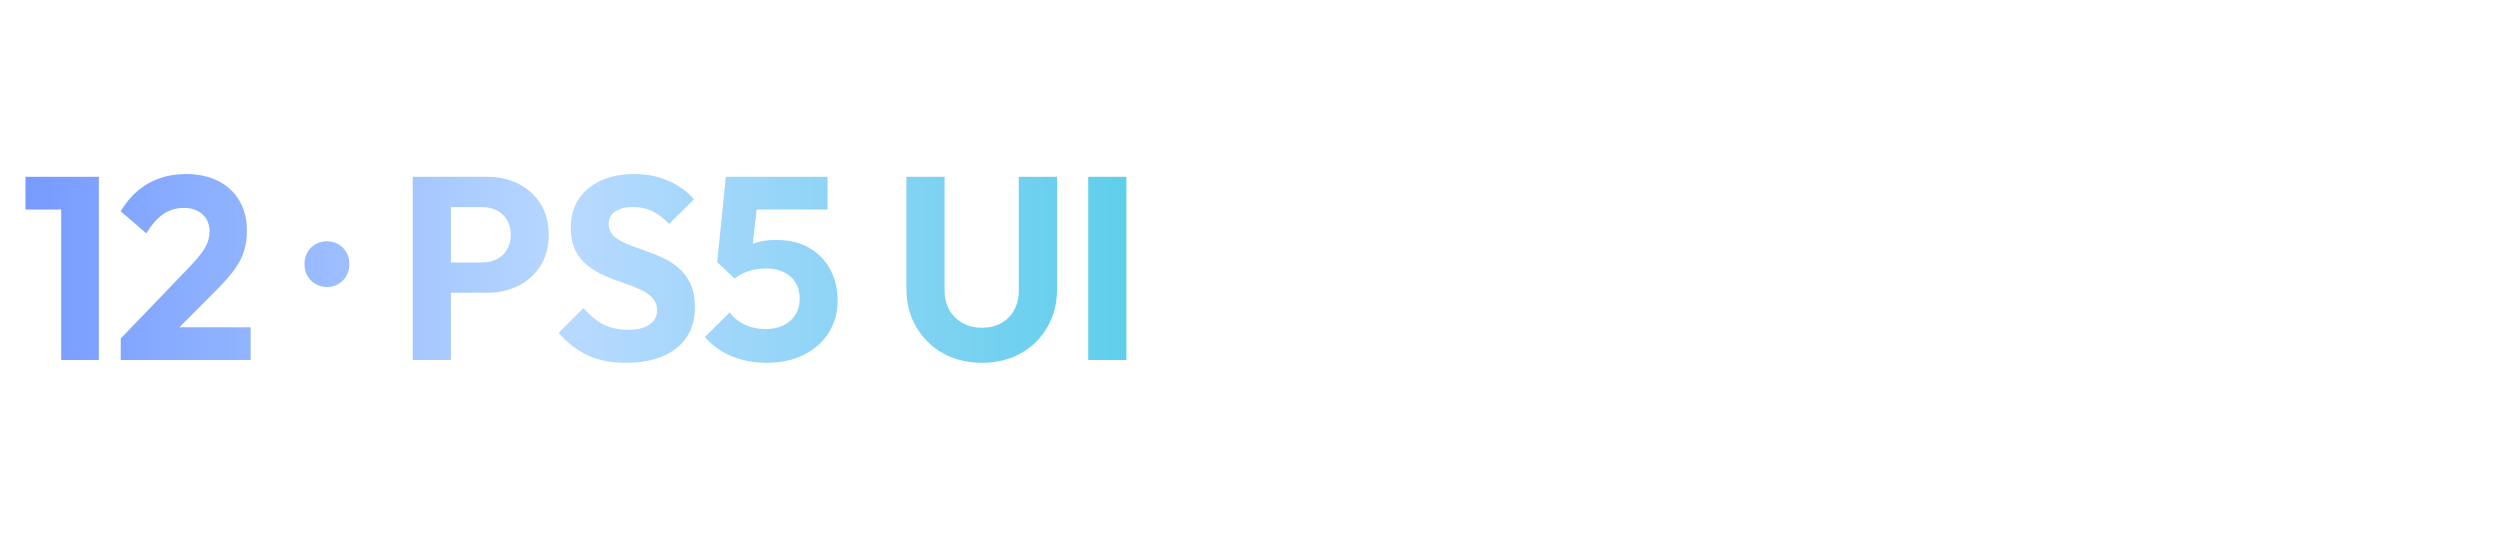
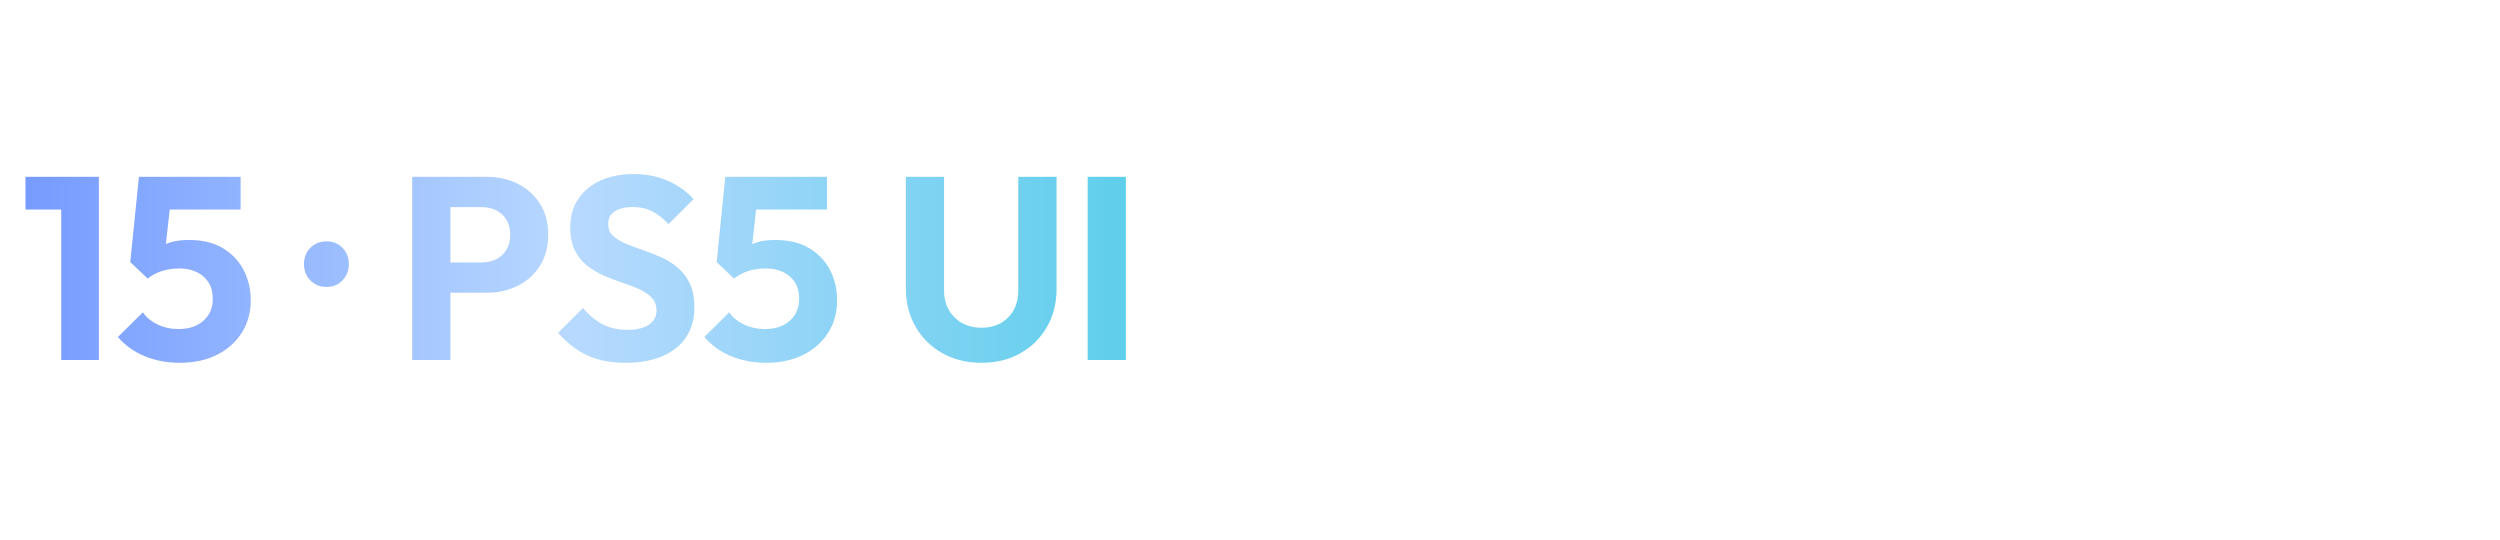
<svg xmlns="http://www.w3.org/2000/svg" width="250" height="54" viewBox="0 0 250 54" role="img">
  <defs>
    <linearGradient id="ink">
      <stop stop-color="#779BFF" />
      <stop offset=".5" stop-color="#B8D9FF" />
      <stop offset="1" stop-color="#5FCFEB" />
    </linearGradient>
  </defs>
  <style>@keyframes lift{0%,100%{transform:translateY(0)}50%{transform:translateY(-1.5px)}}@keyframes line{0%,100%{stroke-dashoffset:220;opacity:.4}50%{stroke-dashoffset:0;opacity:1}}.lettering{animation:lift 7s ease-in-out infinite}.line{animation:line 9s ease-in-out infinite}@media(prefers-reduced-motion:reduce){*{animation:none!important}}</style>
-   <g class="lettering" aria-label="12 · PS5 UI">
-     <path d="M6.121 36.0V17.683H9.888V36.0ZM2.549 20.956V17.683H9.628V20.956ZM12.072 33.852 19.033 26.611Q19.719 25.892 20.147 25.312Q20.574 24.732 20.764 24.215Q20.954 23.699 20.954 23.156Q20.954 22.051 20.239 21.421Q19.524 20.79 18.39 20.79Q17.246 20.79 16.346 21.396Q15.445 22.002 14.636 23.341L12.069 21.128Q13.164 19.292 14.817 18.348Q16.469 17.404 18.621 17.404Q20.467 17.404 21.833 18.104Q23.2 18.804 23.946 20.077Q24.692 21.349 24.692 23.052Q24.692 24.167 24.414 25.078Q24.136 25.99 23.496 26.887Q22.855 27.784 21.77 28.883L16.807 33.871ZM12.072 36.0V33.852L15.299 32.727H25.066V36.0ZM32.697 28.694Q31.719 28.694 31.083 28.033Q30.448 27.371 30.448 26.419Q30.448 25.439 31.083 24.787Q31.719 24.134 32.697 24.134Q33.675 24.134 34.306 24.787Q34.936 25.439 34.936 26.419Q34.936 27.371 34.306 28.033Q33.675 28.694 32.697 28.694ZM44.137 29.273V26.244H48.239Q49.041 26.244 49.682 25.918Q50.322 25.593 50.699 24.973Q51.076 24.353 51.076 23.478Q51.076 22.602 50.699 21.982Q50.322 21.362 49.682 21.037Q49.041 20.712 48.239 20.712H44.137V17.683H48.717Q50.462 17.683 51.856 18.39Q53.251 19.097 54.063 20.392Q54.875 21.687 54.875 23.475Q54.875 25.252 54.063 26.556Q53.251 27.859 51.856 28.566Q50.462 29.273 48.717 29.273ZM41.274 36.0V17.683H45.093V36.0ZM62.607 36.279Q60.371 36.279 58.771 35.534Q57.17 34.788 55.867 33.28L58.353 30.794Q59.205 31.837 60.274 32.409Q61.343 32.981 62.828 32.981Q64.171 32.981 64.936 32.469Q65.701 31.957 65.701 31.06Q65.701 30.277 65.233 29.778Q64.766 29.279 63.998 28.931Q63.231 28.584 62.308 28.28Q61.385 27.976 60.467 27.574Q59.549 27.173 58.782 26.577Q58.015 25.98 57.547 25.056Q57.079 24.131 57.079 22.737Q57.079 21.056 57.897 19.862Q58.714 18.668 60.144 18.036Q61.574 17.404 63.404 17.404Q65.305 17.404 66.858 18.091Q68.412 18.778 69.403 19.919L66.907 22.405Q66.098 21.541 65.248 21.122Q64.398 20.702 63.335 20.702Q62.188 20.702 61.528 21.141Q60.869 21.58 60.869 22.392Q60.869 23.117 61.337 23.566Q61.805 24.014 62.572 24.341Q63.339 24.667 64.262 24.979Q65.185 25.291 66.103 25.696Q67.021 26.101 67.788 26.731Q68.555 27.361 69.023 28.333Q69.491 29.305 69.491 30.742Q69.491 33.332 67.655 34.806Q65.819 36.279 62.607 36.279ZM76.661 36.279Q74.763 36.279 73.159 35.617Q71.555 34.953 70.483 33.699L72.978 31.232Q73.486 31.986 74.447 32.446Q75.409 32.906 76.55 32.906Q77.577 32.906 78.338 32.539Q79.098 32.172 79.534 31.484Q79.969 30.797 79.969 29.867Q79.969 28.905 79.537 28.233Q79.105 27.56 78.356 27.202Q77.606 26.845 76.667 26.845Q75.705 26.845 74.92 27.089Q74.135 27.332 73.453 27.852L73.716 25.434Q74.269 24.947 74.815 24.63Q75.361 24.313 76.03 24.155Q76.7 23.998 77.61 23.998Q79.621 23.998 80.988 24.823Q82.355 25.649 83.06 27.017Q83.765 28.385 83.765 30.033Q83.765 31.85 82.875 33.262Q81.984 34.674 80.392 35.477Q78.799 36.279 76.661 36.279ZM73.453 27.852 71.718 26.205 72.582 17.683H76.024L75.078 26.23ZM73.121 20.956 72.582 17.683H82.751V20.956ZM98.204 36.279Q95.993 36.279 94.288 35.32Q92.582 34.36 91.611 32.68Q90.639 30.999 90.639 28.86V17.683H94.458V29.019Q94.458 30.179 94.953 31.024Q95.448 31.87 96.3 32.323Q97.151 32.776 98.202 32.776Q99.275 32.776 100.098 32.323Q100.921 31.871 101.4 31.031Q101.878 30.191 101.878 29.045V17.683H105.707V28.886Q105.707 31.026 104.748 32.693Q103.789 34.36 102.102 35.32Q100.415 36.279 98.204 36.279ZM108.82 36.0V17.683H112.639V36.0Z" fill="url(#ink)" />
+   <g class="lettering" aria-label="15 · PS5 UI">
+     <path d="M6.121 36.0V17.683H9.888V36.0ZM2.549 20.956V17.683H9.628V20.956ZM17.971 36.279Q16.073 36.279 14.469 35.617Q12.865 34.953 11.792 33.699L14.288 31.232Q14.795 31.986 15.757 32.446Q16.719 32.906 17.86 32.906Q18.887 32.906 19.648 32.539Q20.408 32.172 20.844 31.484Q21.279 30.797 21.279 29.867Q21.279 28.905 20.847 28.233Q20.415 27.56 19.666 27.202Q18.916 26.845 17.977 26.845Q17.015 26.845 16.23 27.089Q15.445 27.332 14.763 27.852L15.026 25.434Q15.579 24.947 16.125 24.63Q16.671 24.313 17.34 24.155Q18.01 23.998 18.92 23.998Q20.931 23.998 22.298 24.823Q23.665 25.649 24.37 27.017Q25.075 28.385 25.075 30.033Q25.075 31.85 24.185 33.262Q23.294 34.674 21.702 35.477Q20.109 36.279 17.971 36.279ZM14.763 27.852 13.027 26.205 13.892 17.683H17.334L16.388 26.23ZM14.431 20.956 13.892 17.683H24.061V20.956ZM32.645 28.694Q31.667 28.694 31.031 28.033Q30.396 27.371 30.396 26.419Q30.396 25.439 31.031 24.787Q31.667 24.134 32.645 24.134Q33.623 24.134 34.254 24.787Q34.884 25.439 34.884 26.419Q34.884 27.371 34.254 28.033Q33.623 28.694 32.645 28.694ZM44.085 29.273V26.244H48.187Q48.989 26.244 49.63 25.918Q50.27 25.593 50.647 24.973Q51.024 24.353 51.024 23.478Q51.024 22.602 50.647 21.982Q50.27 21.362 49.63 21.037Q48.989 20.712 48.187 20.712H44.085V17.683H48.665Q50.41 17.683 51.804 18.39Q53.198 19.097 54.011 20.392Q54.823 21.687 54.823 23.475Q54.823 25.252 54.011 26.556Q53.198 27.859 51.804 28.566Q50.41 29.273 48.665 29.273ZM41.222 36.0V17.683H45.041V36.0ZM62.556 36.279Q60.32 36.279 58.719 35.534Q57.118 34.788 55.815 33.28L58.301 30.794Q59.153 31.837 60.222 32.409Q61.291 32.981 62.777 32.981Q64.119 32.981 64.884 32.469Q65.65 31.957 65.65 31.06Q65.65 30.277 65.181 29.778Q64.714 29.279 63.947 28.931Q63.18 28.584 62.257 28.28Q61.334 27.976 60.415 27.574Q59.497 27.173 58.73 26.577Q57.963 25.98 57.495 25.056Q57.027 24.131 57.027 22.737Q57.027 21.056 57.845 19.862Q58.662 18.668 60.092 18.036Q61.522 17.404 63.352 17.404Q65.253 17.404 66.806 18.091Q68.36 18.778 69.351 19.919L66.855 22.405Q66.046 21.541 65.196 21.122Q64.346 20.702 63.284 20.702Q62.136 20.702 61.477 21.141Q60.817 21.58 60.817 22.392Q60.817 23.117 61.285 23.566Q61.753 24.014 62.52 24.341Q63.287 24.667 64.21 24.979Q65.133 25.291 66.051 25.696Q66.969 26.101 67.736 26.731Q68.503 27.361 68.971 28.333Q69.439 29.305 69.439 30.742Q69.439 33.332 67.603 34.806Q65.767 36.279 62.556 36.279ZM76.609 36.279Q74.711 36.279 73.107 35.617Q71.503 34.953 70.431 33.699L72.927 31.232Q73.434 31.986 74.395 32.446Q75.358 32.906 76.498 32.906Q77.525 32.906 78.286 32.539Q79.046 32.172 79.482 31.484Q79.917 30.797 79.917 29.867Q79.917 28.905 79.485 28.233Q79.053 27.56 78.304 27.202Q77.555 26.845 76.615 26.845Q75.653 26.845 74.868 27.089Q74.084 27.332 73.401 27.852L73.664 25.434Q74.217 24.947 74.763 24.63Q75.309 24.313 75.978 24.155Q76.648 23.998 77.558 23.998Q79.57 23.998 80.936 24.823Q82.303 25.649 83.008 27.017Q83.713 28.385 83.713 30.033Q83.713 31.85 82.823 33.262Q81.932 34.674 80.34 35.477Q78.747 36.279 76.609 36.279ZM73.401 27.852 71.666 26.205 72.53 17.683H75.972L75.026 26.23ZM73.07 20.956 72.53 17.683H82.699V20.956ZM98.152 36.279Q95.941 36.279 94.236 35.32Q92.53 34.36 91.559 32.68Q90.588 30.999 90.588 28.86V17.683H94.406V29.019Q94.406 30.179 94.901 31.024Q95.396 31.87 96.248 32.323Q97.099 32.776 98.15 32.776Q99.223 32.776 100.046 32.323Q100.869 31.871 101.348 31.031Q101.826 30.191 101.826 29.045V17.683H105.655V28.886Q105.655 31.026 104.696 32.693Q103.737 34.36 102.05 35.32Q100.364 36.279 98.152 36.279ZM108.768 36.0V17.683H112.587V36.0Z" fill="url(#ink)" />
  </g>
  <path class="line" d="M3 49h140" fill="none" stroke="url(#ink)" stroke-width="1.5" stroke-dasharray="140 220" />
</svg>
